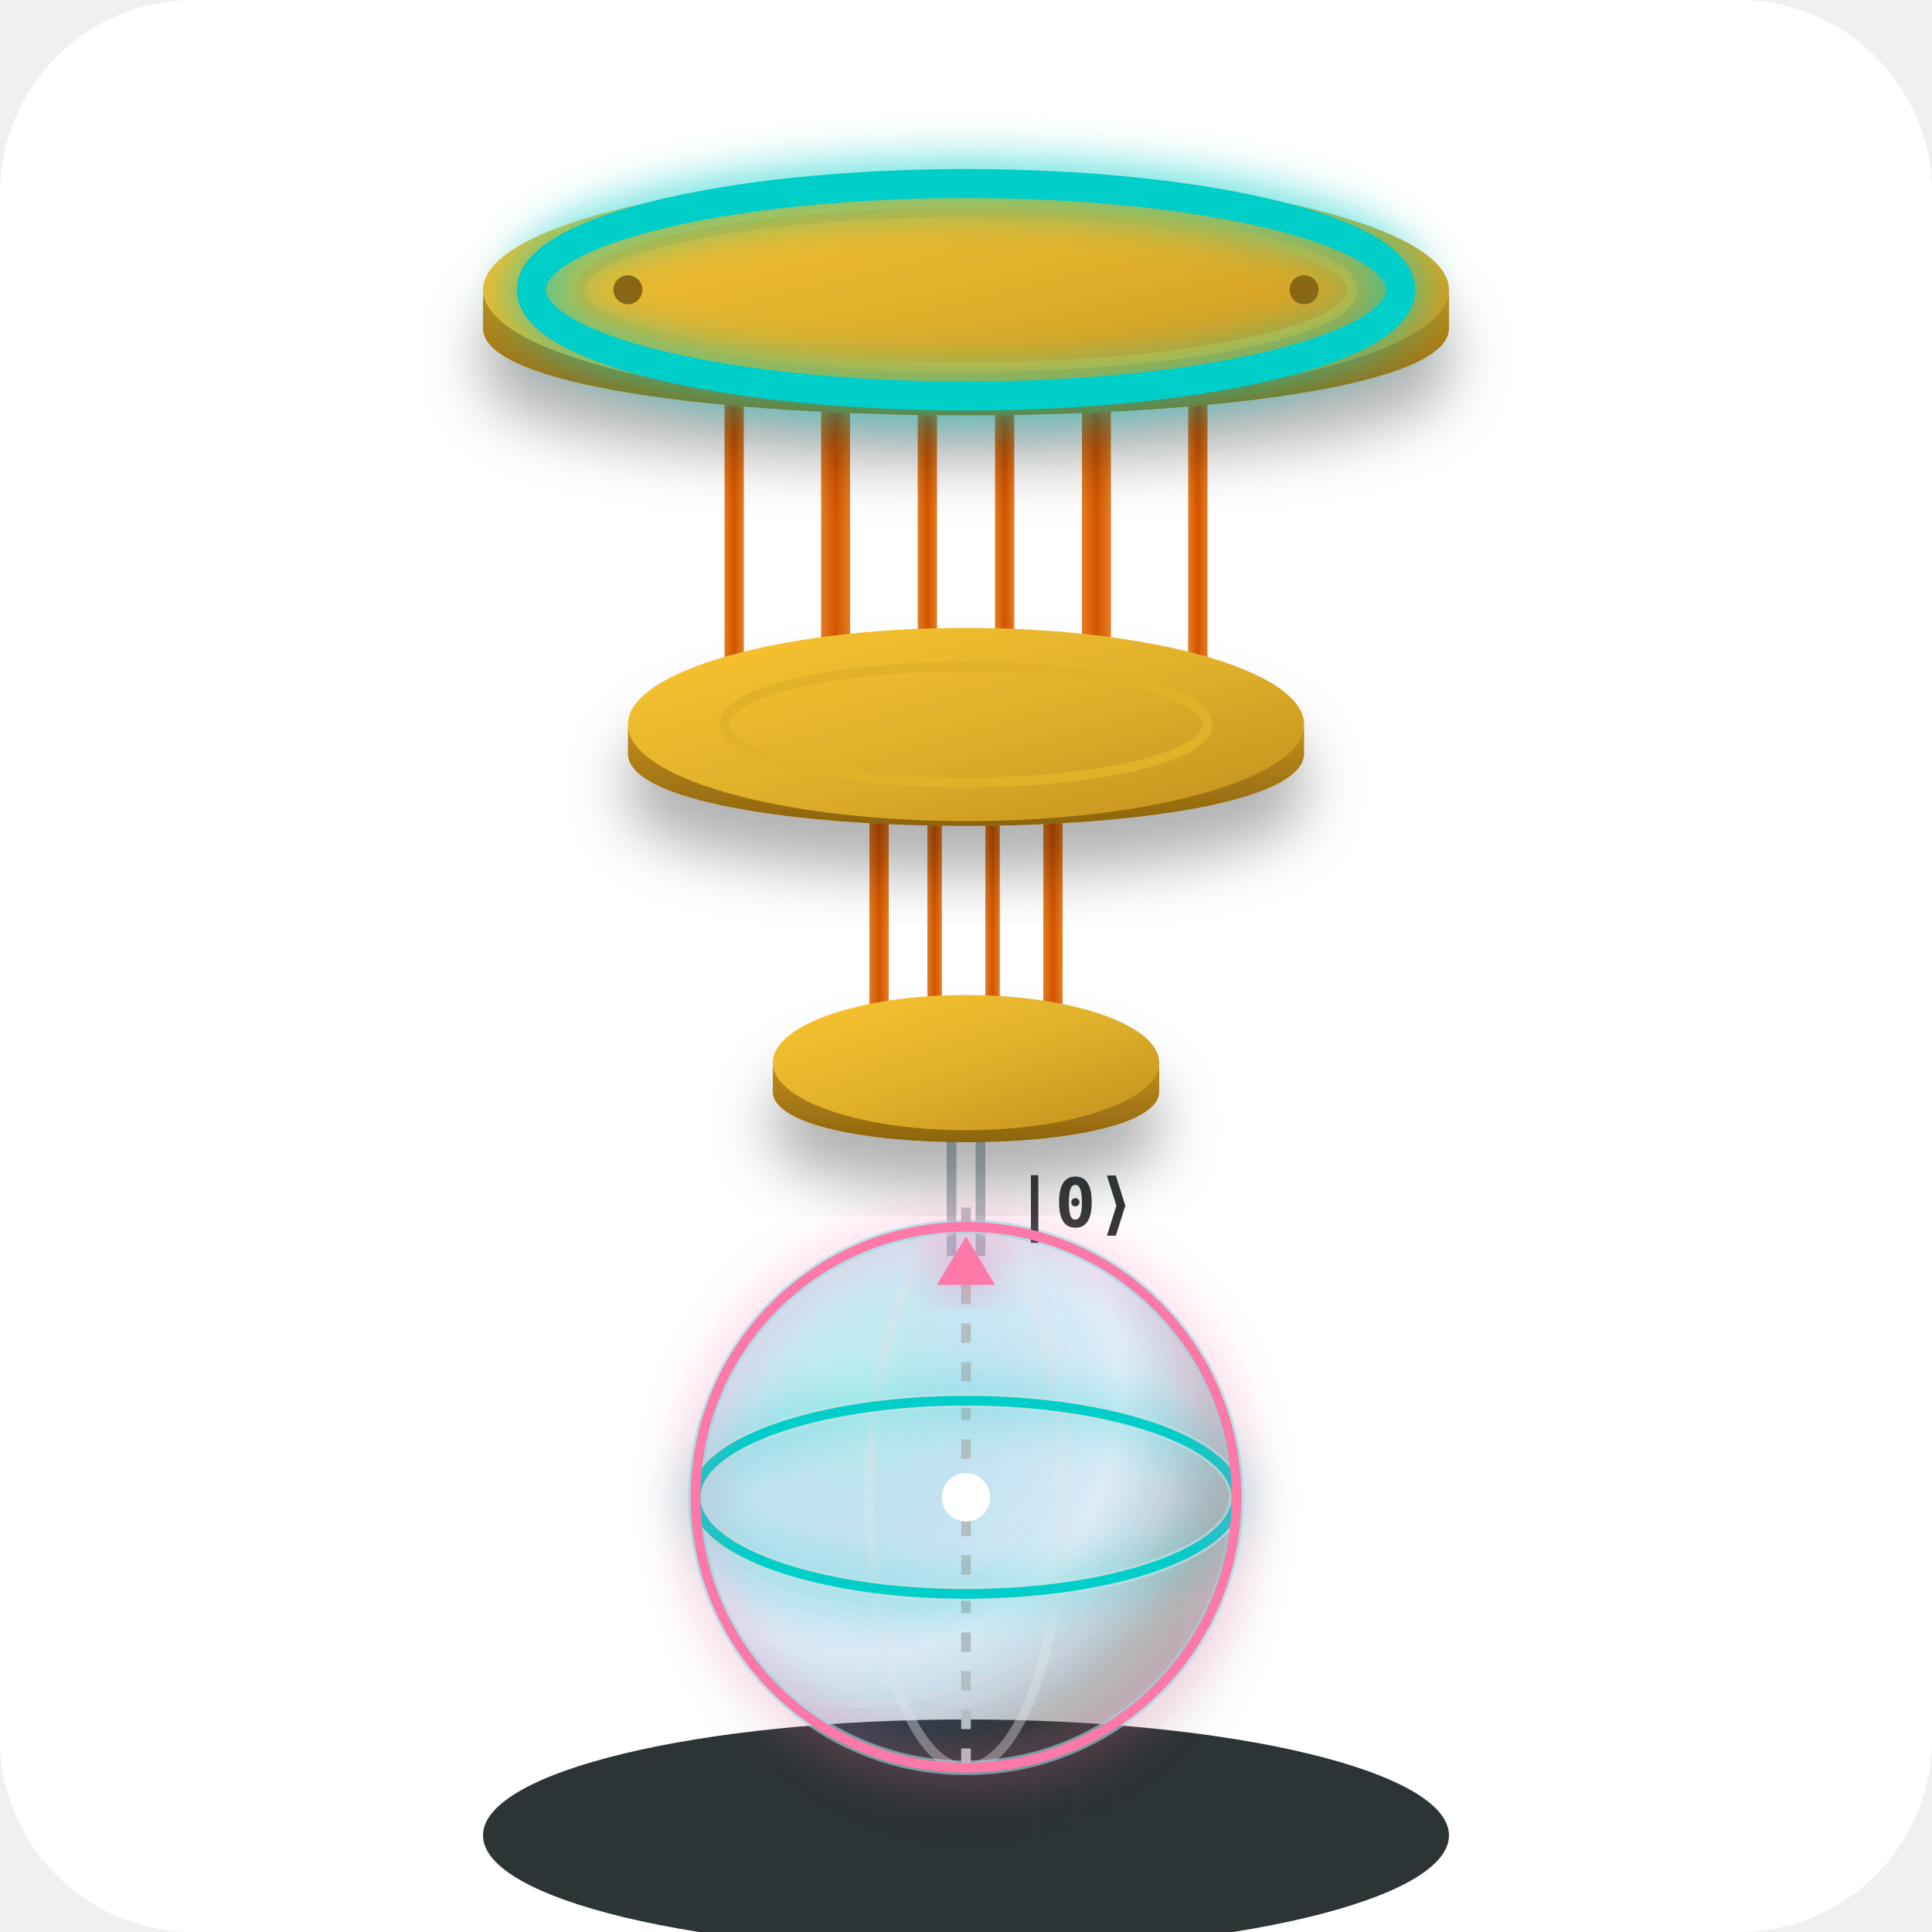
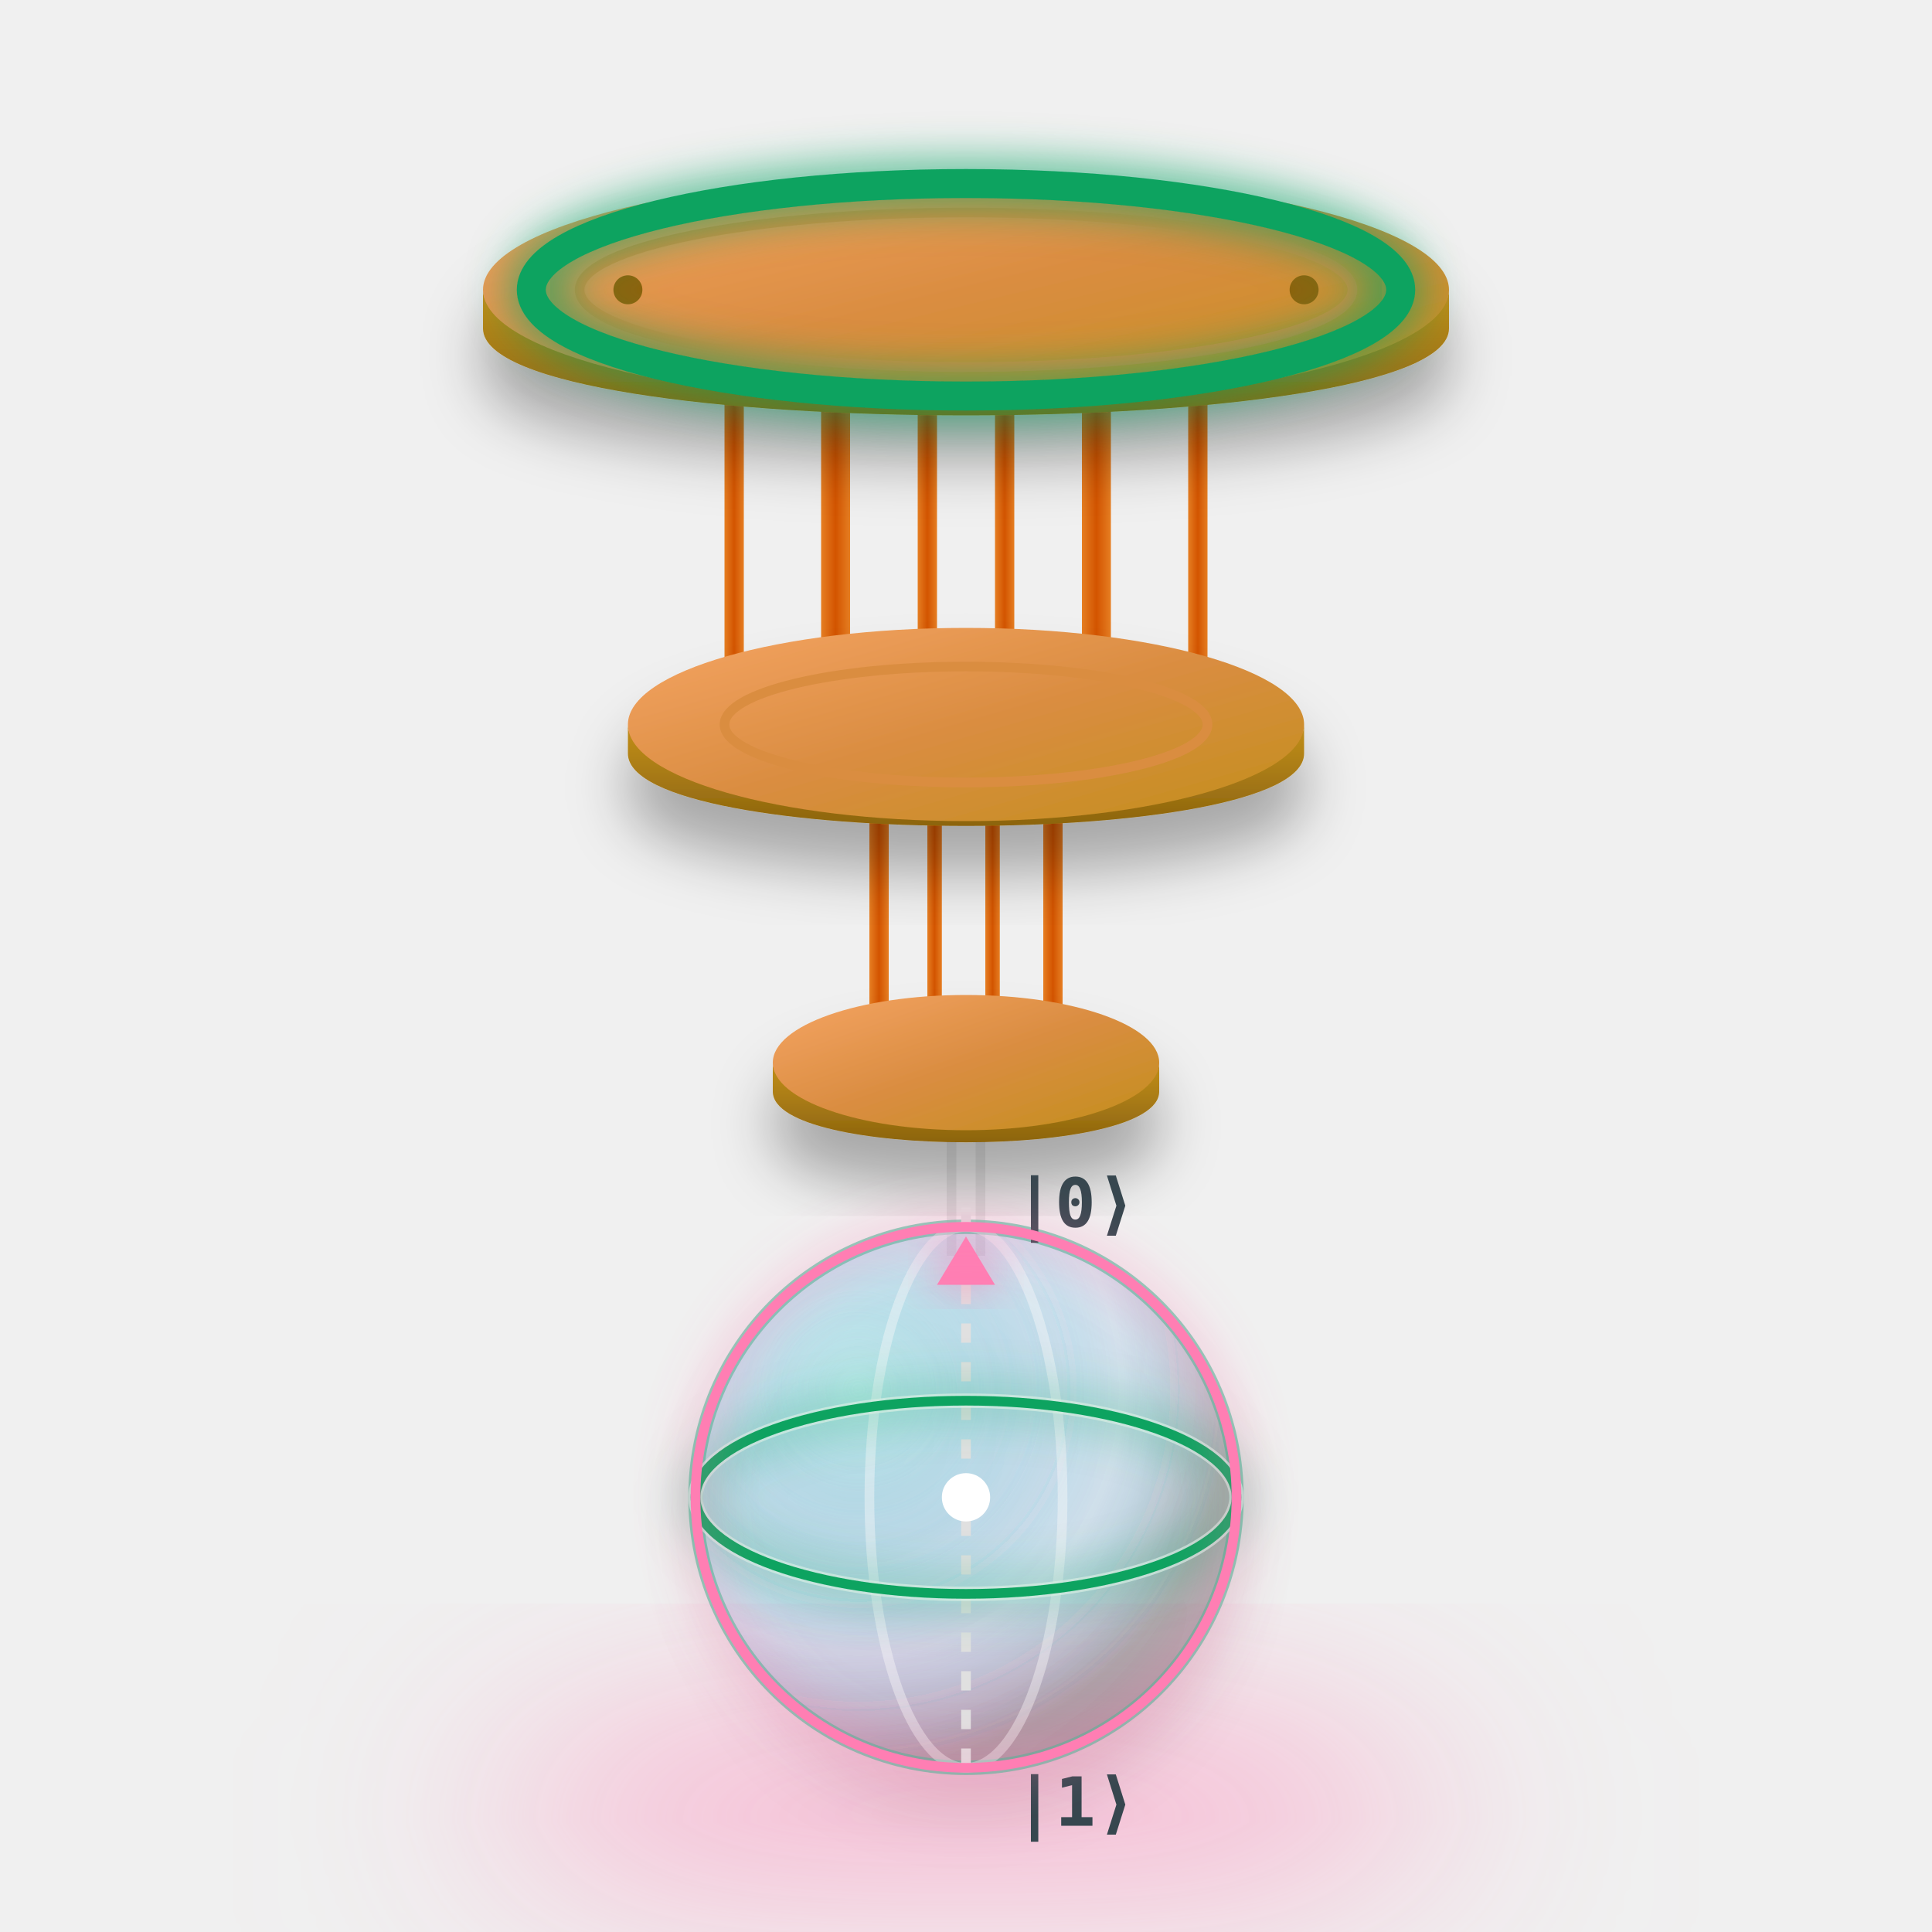
<svg xmlns="http://www.w3.org/2000/svg" viewBox="0 0 200 200" width="100%" height="100%">
  <defs>
+     <filter id="textbookShadowBlur" x="-50%" y="-50%" width="200%" height="200%">
+       <feGaussianBlur in="SourceGraphic" stdDeviation="12" />
+     </filter>
    <style>
+ 
+       svg {
+         background: radial-gradient(circle at center, #ffffff 0%, #ffebf2 100%);
+         /* Ensure it covers the full viewport without being constrained by viewBox layout */
+         width: 100vw;
+         height: 100vh;
+         margin: 0;
+         padding: 0;
+         overflow: hidden;
+       }
+     
      /* 1. The Liquid Helium Cooling Pulse (Drops down the chandelier) */
-       .cooling-pulse {
-         animation: dropFreeze 4s cubic-bezier(0.4, 0, 0.2, 1) infinite;
+       .cooling-pulse  {
        transform-origin: 100px 30px;
      }
- 
      @keyframes dropFreeze {
        0% { transform: scale(1) translateY(0px); opacity: 0; }
        10% { transform: scale(1) translateY(0px); opacity: 0.8; }
        40% { transform: scale(0.6) translateY(55px); opacity: 0.8; } /* Hits Middle Plate */
        70% { transform: scale(0.4) translateY(120px); opacity: 0.8; } /* Hits Bottom Plate */
        80% { transform: scale(0.4) translateY(120px); opacity: 0; }
        100% { transform: scale(1) translateY(0px); opacity: 0; }
      }
- 
      /* 2. The Qubit Superposition Spin (The state vector inside the sphere) */
-       .state-vector {
-         animation: superpositionSpin 4s cubic-bezier(0.25, 1, 0.5, 1) infinite;
+       .state-vector  {
        transform-origin: 100px 155px;
      }
- 
      @keyframes superpositionSpin {
-         0%, 15% { transform: rotate(0deg) scaleY(1); fill: #fd79a8; }
-         30%, 60% { transform: rotate(180deg) scaleY(0.2); fill: #00cec9; } /* Flattening gives 3D precession illusion */
-         75% { transform: rotate(360deg) scaleY(-0.8); fill: #e1b12c; }
-         90%, 100% { transform: rotate(360deg) scaleY(1); fill: #fd79a8; }
+         0%, 15% { transform: rotate(0deg) scaleY(1); fill: #ff7eb3; }
+         30%, 60% { transform: rotate(180deg) scaleY(0.2); fill: #0ba360; } /* Flattening gives 3D precession illusion */
+         75% { transform: rotate(360deg) scaleY(-0.8); fill: #da8d41; }
+         90%, 100% { transform: rotate(360deg) scaleY(1); fill: #ff7eb3; }
      }
- 
      /* 3. The Entanglement Burst (Triggers when the cooling pulse hits) */
-       .entanglement-field {
-         animation: coherenceBurst 4s ease-out infinite;
+       .entanglement-field  {
        transform-origin: 100px 155px;
      }
- 
      @keyframes coherenceBurst {
        0%, 75% { transform: scale(0.5); opacity: 0; stroke-width: 4px; }
        80% { transform: scale(1.2); opacity: 0.8; stroke-width: 2px; } /* Coherence Achieved! */
        95%, 100% { transform: scale(2); opacity: 0; stroke-width: 0.5px; }
      }
- 
      /* 4. Soft Levitation for the whole system */
-       .quantum-assembly {
-         animation: hoverSystem 6s ease-in-out infinite alternate;
+       .quantum-assembly  {
        transform-origin: 100px 100px;
      }
- 
      @keyframes hoverSystem {
        0% { transform: translateY(0px); }
        100% { transform: translateY(-3px); }
      }
- 
      /* Floor Shadow */
-       .floor-shadow {
-         animation: shadowBreathe 6s ease-in-out infinite alternate;
+       .floor-shadow  {
        transform-origin: 100px 190px;
      }
      @keyframes shadowBreathe {
        0% { transform: scale(1); opacity: 0.15; }
        100% { transform: scale(1.05); opacity: 0.08; }
      }
-     </style>
+       svg:hover .cooling-pulse {
+         animation: dropFreeze 4s cubic-bezier(0.4, 0, 0.2, 1) forwards;
+       }
+ 
+       svg:hover .state-vector {
+         animation: superpositionSpin 4s cubic-bezier(0.25, 1, 0.5, 1) forwards;
+       }
+ 
+       svg:hover .entanglement-field {
+         animation: coherenceBurst 4s ease-out forwards;
+       }
+ 
+       svg:hover .quantum-assembly {
+         animation: hoverSystem 6s ease-in-out forwards alternate;
+       }
+ 
+       svg:hover .floor-shadow {
+         animation: shadowBreathe 6s ease-in-out forwards alternate;
+       }
+ 
+       </style>
    <linearGradient id="goldTop" x1="0%" y1="0%" x2="100%" y2="100%">
-       <stop offset="0%" stop-color="#fbc531" />
-       <stop offset="50%" stop-color="#e1b12c" />
+       <stop offset="0%" stop-color="#f6a565" />
+       <stop offset="50%" stop-color="#da8d41" />
      <stop offset="100%" stop-color="#c28f1b" />
    </linearGradient>
    <linearGradient id="goldThick" x1="0%" y1="0%" x2="0%" y2="100%">
      <stop offset="0%" stop-color="#c28f1b" />
      <stop offset="100%" stop-color="#8c640e" />
    </linearGradient>
    <linearGradient id="copperWire" x1="0%" y1="0%" x2="100%" y2="0%">
      <stop offset="0%" stop-color="#e67e22" />
      <stop offset="50%" stop-color="#d35400" />
      <stop offset="100%" stop-color="#e67e22" />
    </linearGradient>
    <radialGradient id="glassSphere" cx="30%" cy="30%" r="70%">
      <stop offset="0%" stop-color="rgba(129, 236, 236, 0.4)" />
      <stop offset="70%" stop-color="rgba(9, 132, 227, 0.1)" />
      <stop offset="100%" stop-color="rgba(45, 52, 54, 0.3)" />
    </radialGradient>
    <filter id="neonCyan" x="-50%" y="-50%" width="200%" height="200%">
      <feGaussianBlur in="SourceGraphic" stdDeviation="2.5" result="blur" />
      <feMerge>
        <feMergeNode in="blur" />
        <feMergeNode in="SourceGraphic" />
      </feMerge>
    </filter>
    <filter id="softShadow" x="-50%" y="-50%" width="200%" height="200%">
      <feGaussianBlur in="SourceAlpha" stdDeviation="3" />
      <feOffset dx="0" dy="5" result="offsetblur" />
      <feComponentTransfer>
        <feFuncA type="linear" slope="0.3" />
      </feComponentTransfer>
      <feMerge>
        <feMergeNode />
        <feMergeNode in="SourceGraphic" />
      </feMerge>
    </filter>
  </defs>
-   <rect width="200" height="200" fill="#ffffff" rx="20" />
-   <ellipse cx="100" cy="190" rx="50" ry="12" fill="#2d3436" class="floor-shadow" />
+   <ellipse cx="100" cy="190" rx="50" ry="12" fill="#ff7eb3" filter="url(#textbookShadowBlur)" opacity="0.6" class="floor-shadow" />
  <g class="quantum-assembly">
    <g fill="url(#copperWire)">
      <rect x="85" y="30" width="3" height="45" />
      <rect x="112" y="30" width="3" height="45" />
      <rect x="75" y="30" width="2" height="45" />
      <rect x="123" y="30" width="2" height="45" />
      <rect x="95" y="30" width="2" height="45" />
      <rect x="103" y="30" width="2" height="45" />
      <rect x="90" y="75" width="2" height="35" />
      <rect x="108" y="75" width="2" height="35" />
      <rect x="96" y="75" width="1.5" height="35" />
      <rect x="102" y="75" width="1.5" height="35" />
-       <rect x="98" y="110" width="1" height="20" fill="#b2bec3" />
-       <rect x="101" y="110" width="1" height="20" fill="#b2bec3" />
+       <rect x="98" y="110" width="1" height="20" fill="#e0e0e0" />
+       <rect x="101" y="110" width="1" height="20" fill="#e0e0e0" />
    </g>
    <g filter="url(#softShadow)">
      <path d="M 50 30 C 50 42, 150 42, 150 30 L 150 34 C 150 46, 50 46, 50 34 Z" fill="url(#goldThick)" />
      <ellipse cx="100" cy="30" rx="50" ry="12" fill="url(#goldTop)" />
-       <ellipse cx="100" cy="30" rx="40" ry="8" fill="none" stroke="#e1b12c" stroke-width="1" />
+       <ellipse cx="100" cy="30" rx="40" ry="8" fill="none" stroke="#da8d41" stroke-width="1" />
      <circle cx="65" cy="30" r="1.5" fill="#8c640e" />
      <circle cx="135" cy="30" r="1.5" fill="#8c640e" />
    </g>
    <g filter="url(#softShadow)">
      <path d="M 65 75 C 65 85, 135 85, 135 75 L 135 78 C 135 88, 65 88, 65 78 Z" fill="url(#goldThick)" />
      <ellipse cx="100" cy="75" rx="35" ry="10" fill="url(#goldTop)" />
-       <ellipse cx="100" cy="75" rx="25" ry="6" fill="none" stroke="#e1b12c" stroke-width="1" />
+       <ellipse cx="100" cy="75" rx="25" ry="6" fill="none" stroke="#da8d41" stroke-width="1" />
    </g>
    <g filter="url(#softShadow)">
      <path d="M 80 110 C 80 117, 120 117, 120 110 L 120 113 C 120 120, 80 120, 80 113 Z" fill="url(#goldThick)" />
      <ellipse cx="100" cy="110" rx="20" ry="7" fill="url(#goldTop)" />
    </g>
-     <ellipse cx="100" cy="30" rx="45" ry="11" fill="none" stroke="#00cec9" stroke-width="3" class="cooling-pulse" filter="url(#neonCyan)" />
+     <ellipse cx="100" cy="30" rx="45" ry="11" fill="none" stroke="#0ba360" stroke-width="3" class="cooling-pulse" filter="url(#neonCyan)" />
    <g transform="translate(0, 5)">
      <circle cx="100" cy="150" r="28" fill="url(#glassSphere)" filter="url(#softShadow)" />
-       <circle cx="100" cy="150" r="28" fill="none" stroke="#81ecec" stroke-width="1.5" opacity="0.6" />
-       <line x1="100" y1="120" x2="100" y2="180" stroke="#b2bec3" stroke-width="1" stroke-dasharray="2 2" />
-       <ellipse cx="100" cy="150" rx="28" ry="10" fill="none" stroke="#dfe6e9" stroke-width="1.5" opacity="0.7" />
-       <ellipse cx="100" cy="150" rx="10" ry="28" fill="none" stroke="#dfe6e9" stroke-width="1" opacity="0.4" />
-       <g fill="#2d3436" font-family="monospace" font-size="7" font-weight="bold">
+       <circle cx="100" cy="150" r="28" fill="none" stroke="#3cba92" stroke-width="1.5" opacity="0.6" />
+       <line x1="100" y1="120" x2="100" y2="180" stroke="#e0e0e0" stroke-width="1" stroke-dasharray="2 2" />
+       <ellipse cx="100" cy="150" rx="28" ry="10" fill="none" stroke="#fdfbfb" stroke-width="1.5" opacity="0.7" />
+       <ellipse cx="100" cy="150" rx="10" ry="28" fill="none" stroke="#fdfbfb" stroke-width="1" opacity="0.4" />
+       <g fill="#37474f" font-family="monospace" font-size="7" font-weight="bold">
        <text x="105" y="122">|0⟩</text>
        <text x="105" y="184">|1⟩</text>
      </g>
      <g class="state-vector">
-         <line x1="100" y1="150" x2="100" y2="126" stroke="#fd79a8" stroke-width="2.5" stroke-linecap="round" filter="url(#neonCyan)" />
-         <polygon points="100,123 103,128 97,128" fill="#fd79a8" filter="url(#neonCyan)" />
+         <line x1="100" y1="150" x2="100" y2="126" stroke="#ff7eb3" stroke-width="2.5" stroke-linecap="round" filter="url(#neonCyan)" />
+         <polygon points="100,123 103,128 97,128" fill="#ff7eb3" filter="url(#neonCyan)" />
        <circle cx="100" cy="150" r="2.5" fill="#ffffff" />
      </g>
-       <ellipse cx="100" cy="150" rx="28" ry="10" fill="none" stroke="#00cec9" class="entanglement-field" filter="url(#neonCyan)" />
-       <circle cx="100" cy="150" r="28" fill="none" stroke="#fd79a8" class="entanglement-field" style="animation-delay: 0.1s;" filter="url(#neonCyan)" />
+       <ellipse cx="100" cy="150" rx="28" ry="10" fill="none" stroke="#0ba360" class="entanglement-field" filter="url(#neonCyan)" />
+       <circle cx="100" cy="150" r="28" fill="none" stroke="#ff7eb3" class="entanglement-field" style="animation-delay: 0.1s;" filter="url(#neonCyan)" />
    </g>
  </g>
</svg>
